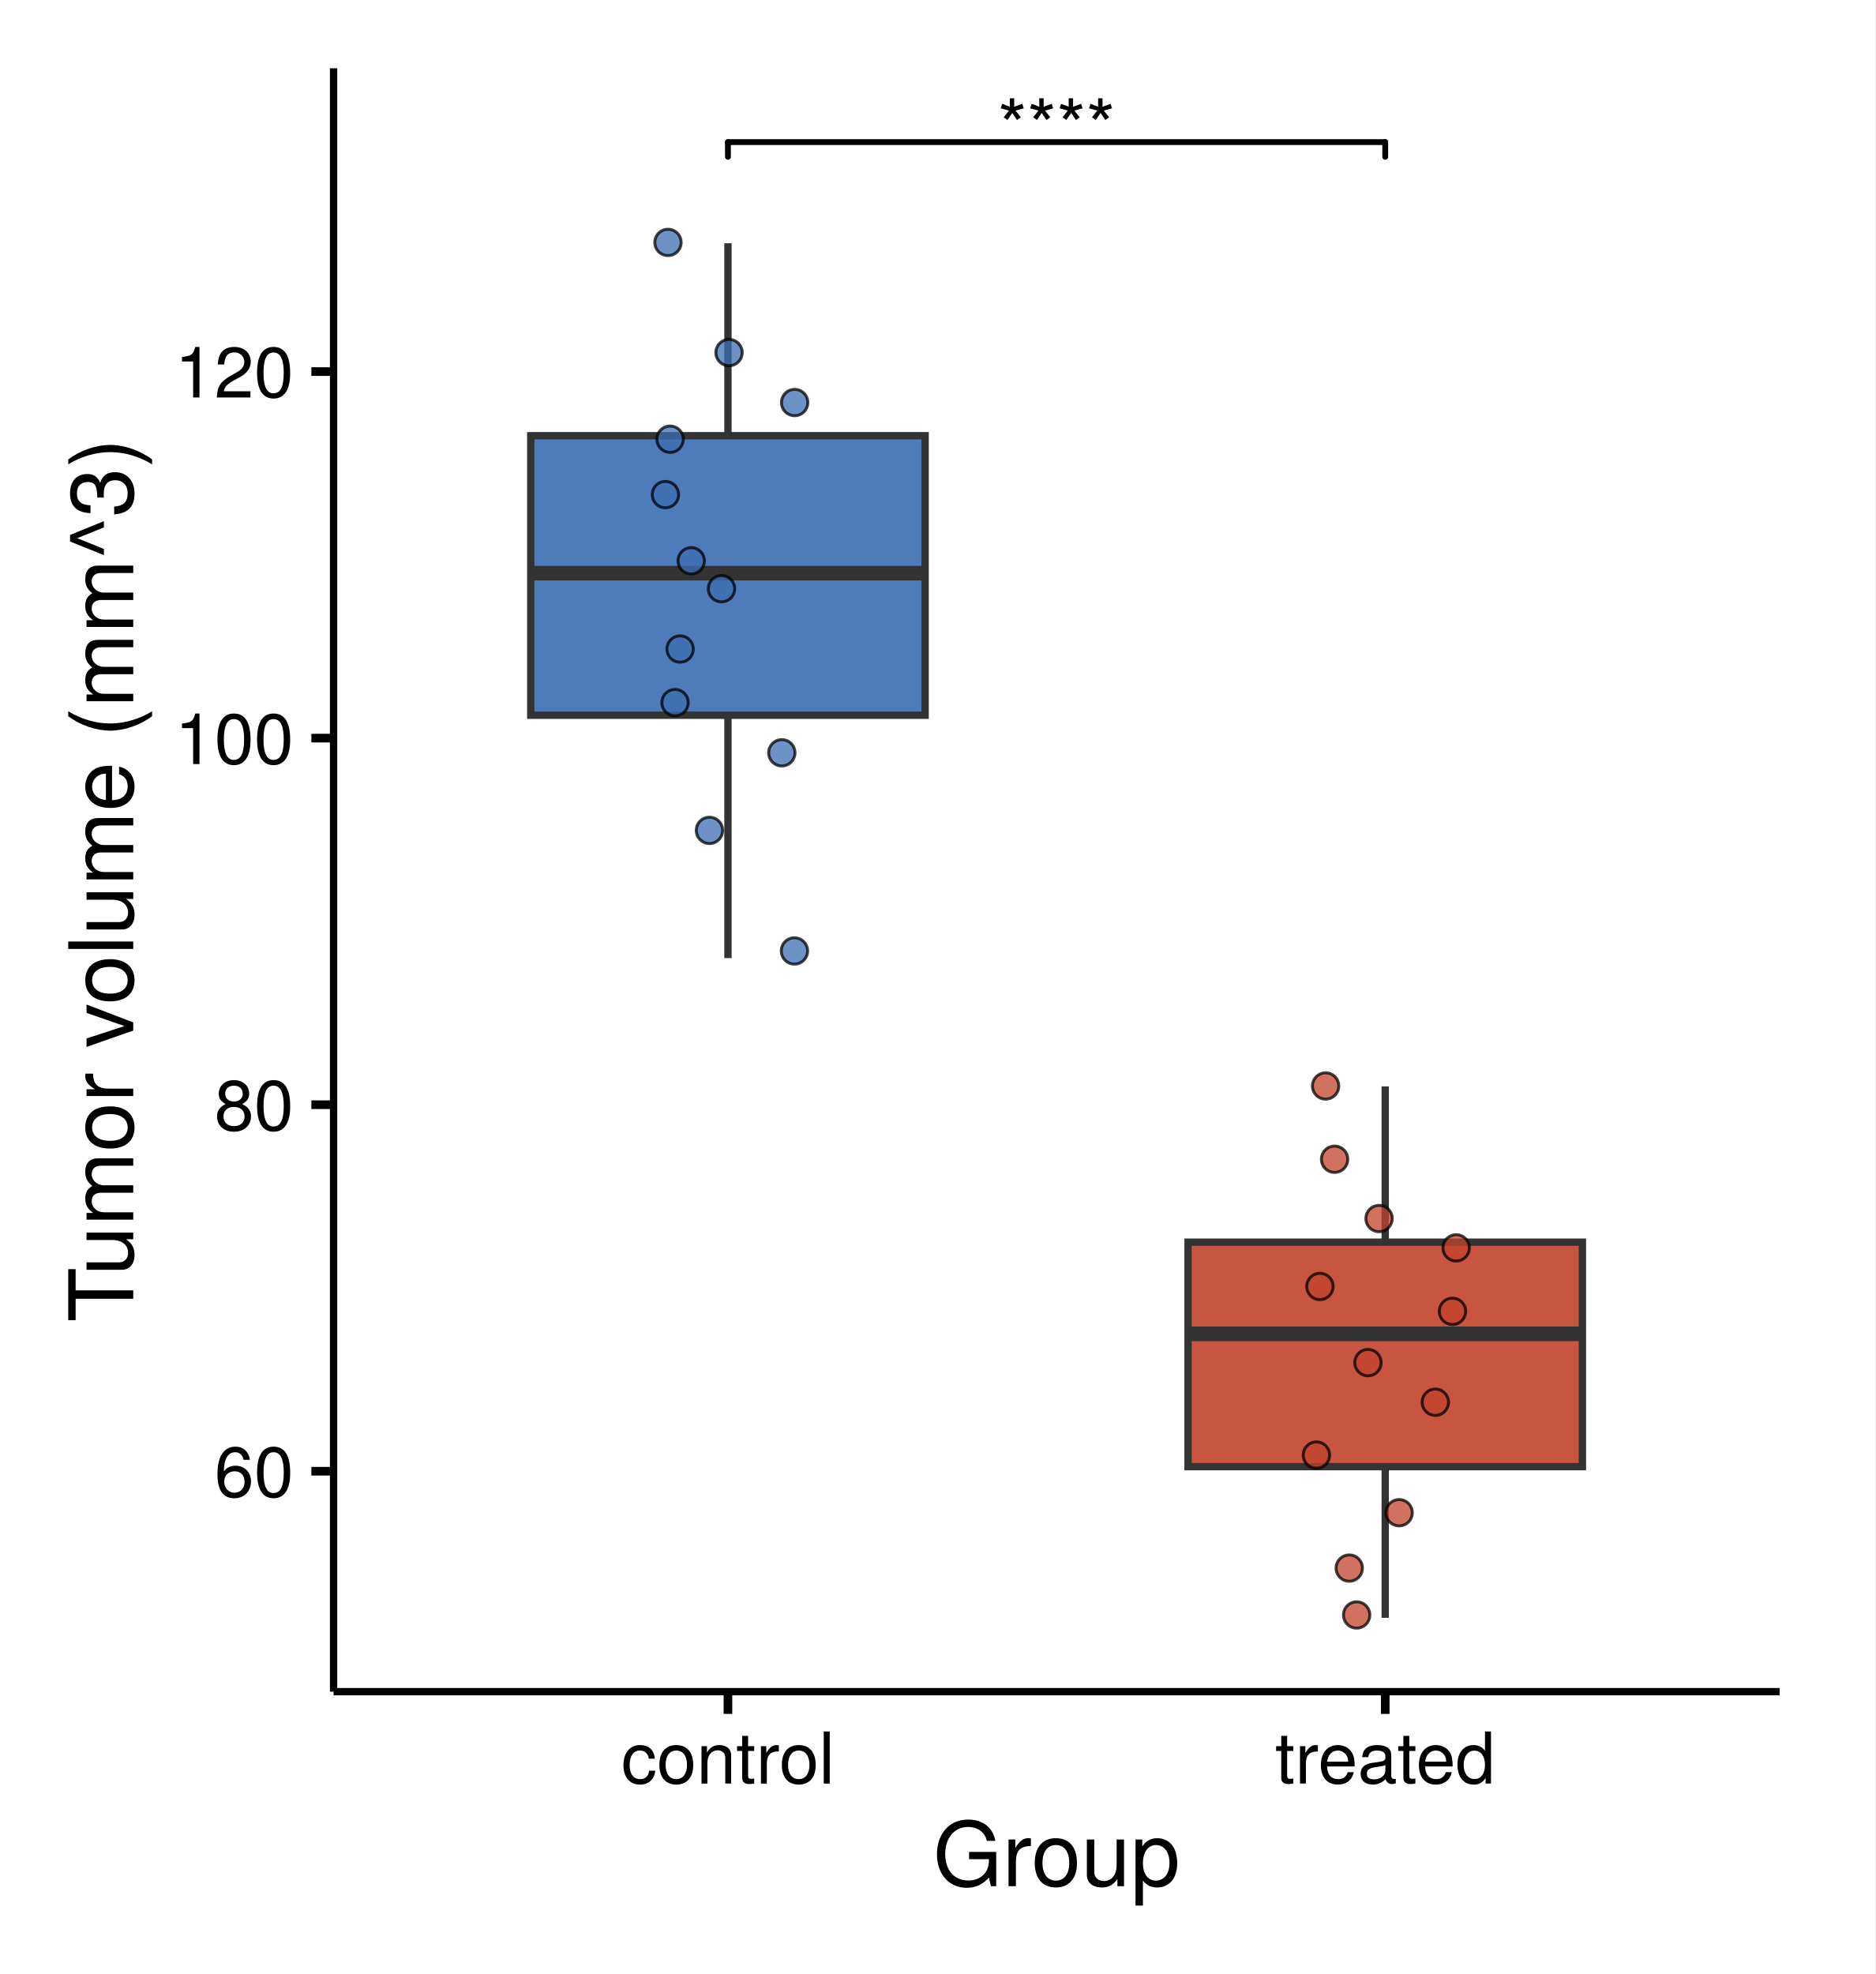
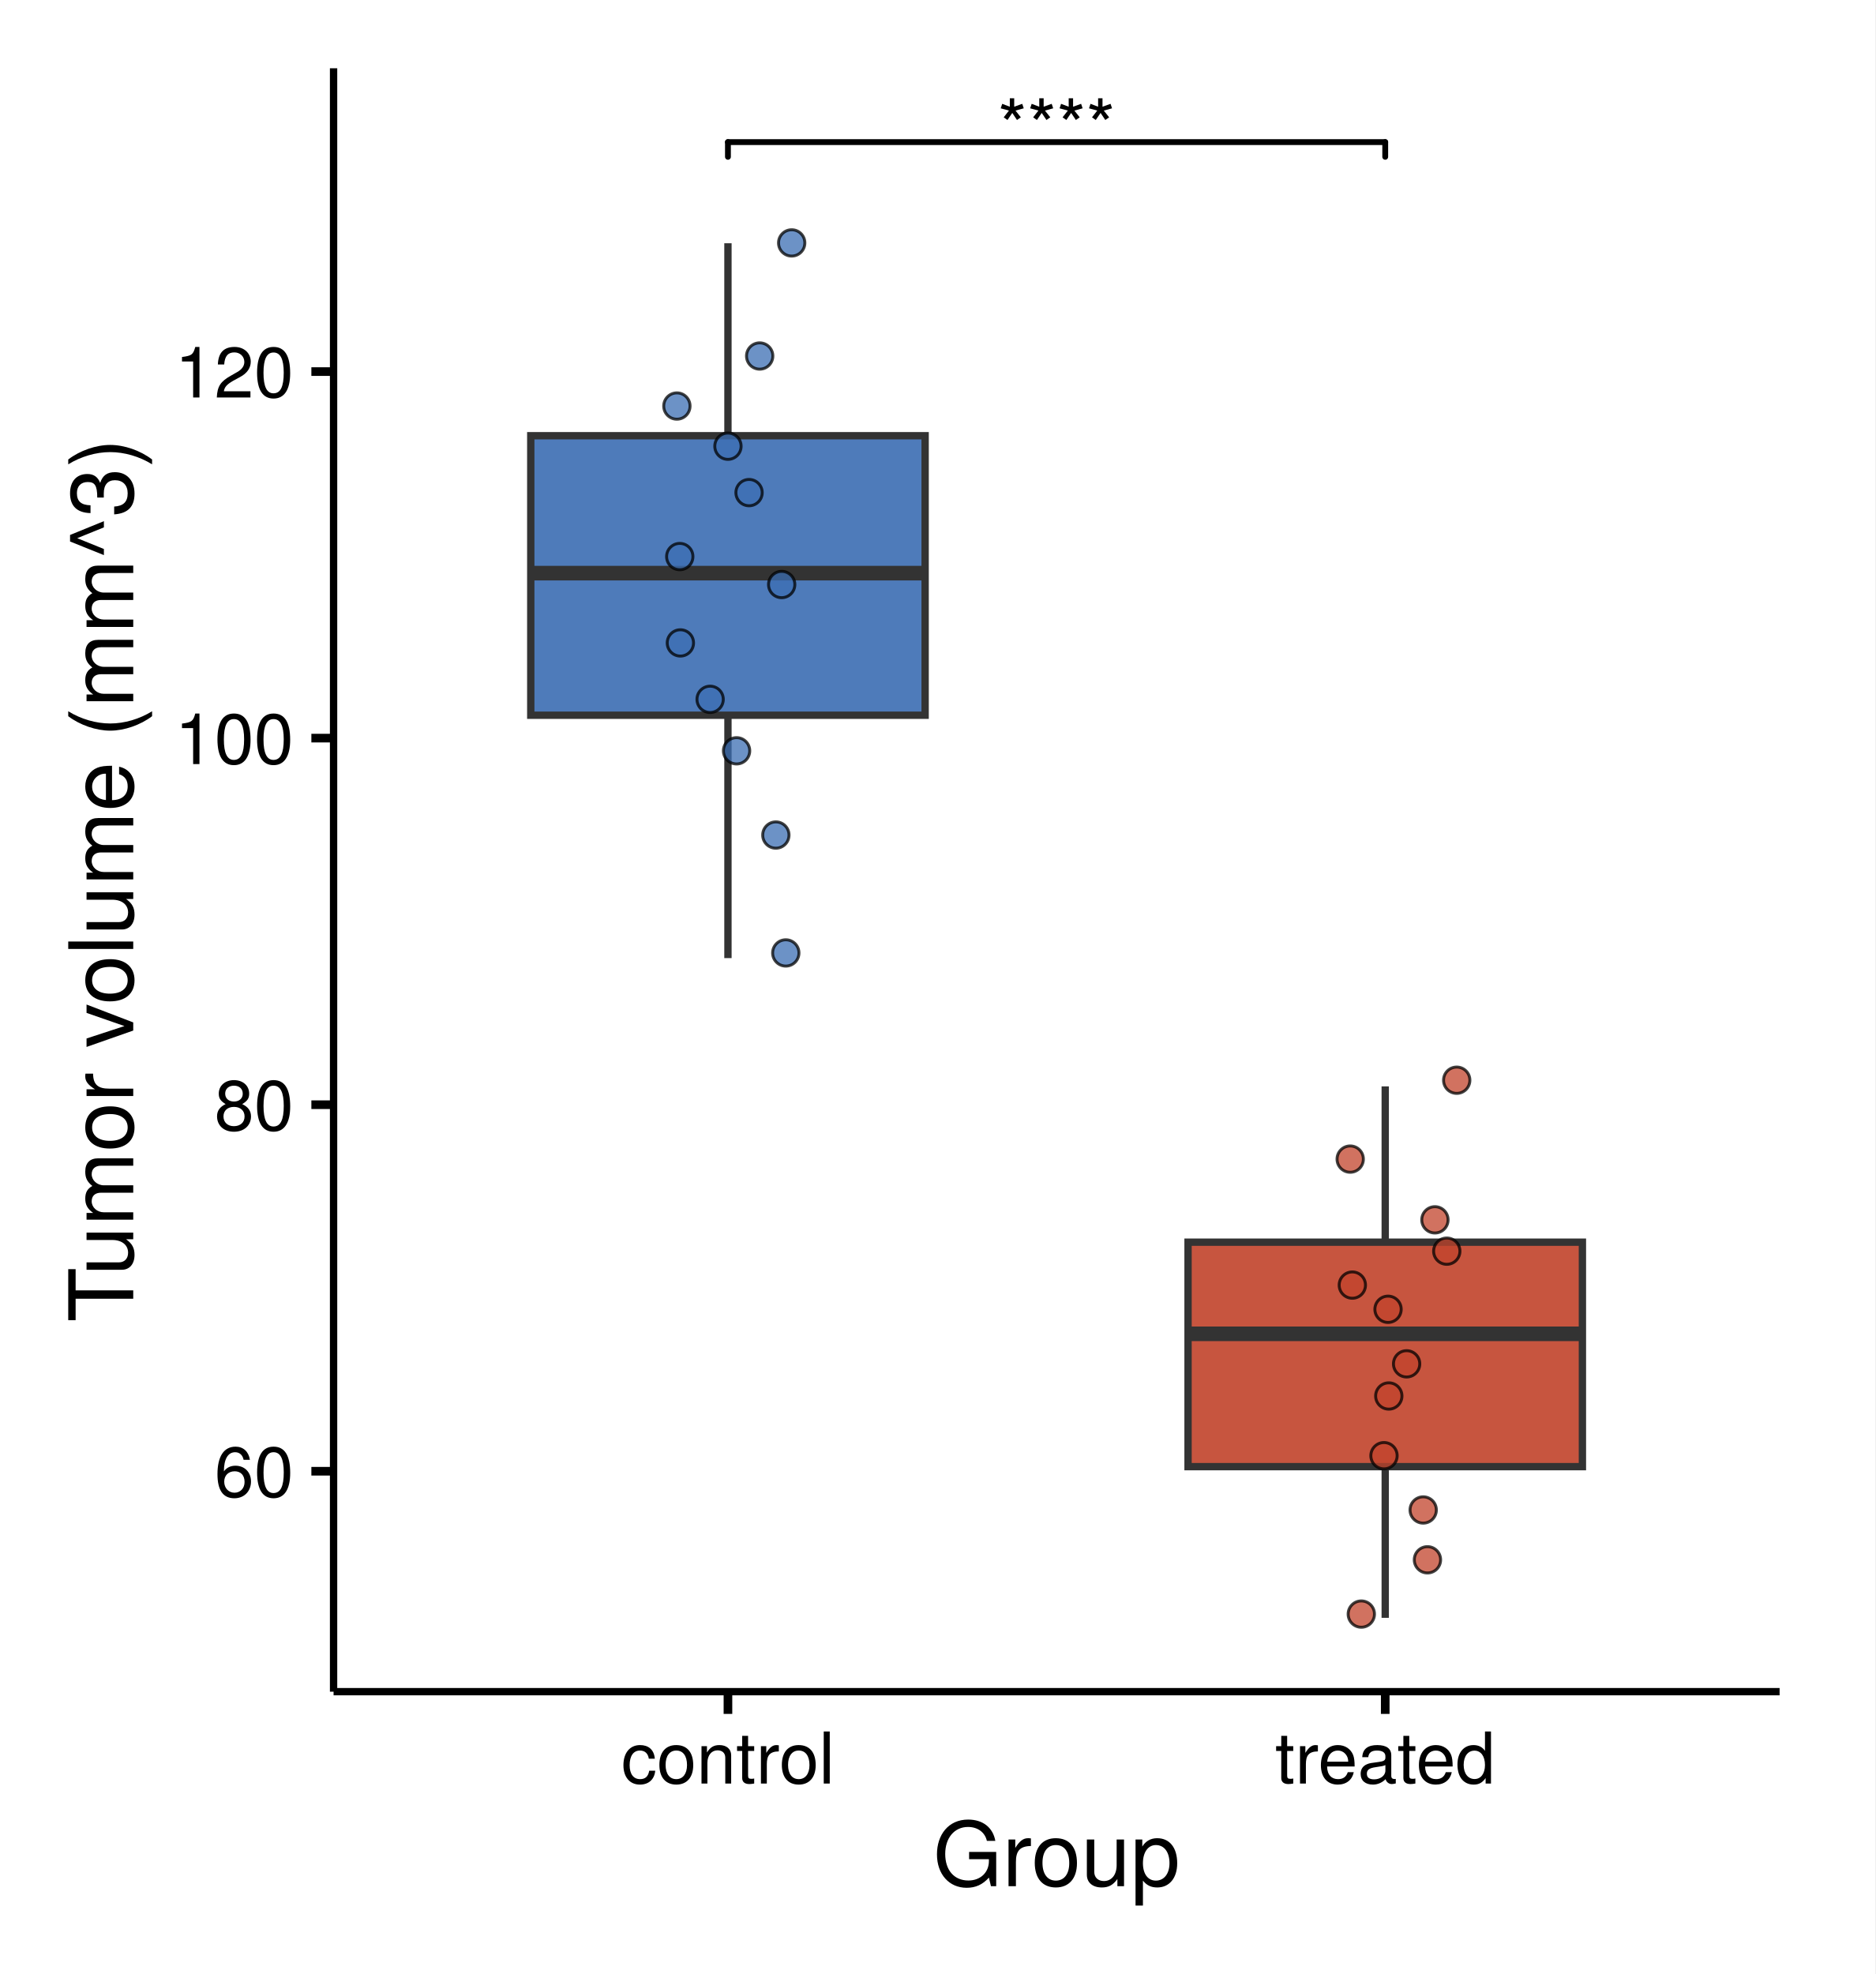
<svg xmlns="http://www.w3.org/2000/svg" class="svglite" width="273.60pt" height="288.00pt" viewBox="0 0 273.60 288.00">
  <defs>
    <style type="text/css">
    .svglite line, .svglite polyline, .svglite polygon, .svglite path, .svglite rect, .svglite circle {
      fill: none;
      stroke: #000000;
      stroke-linecap: round;
      stroke-linejoin: round;
      stroke-miterlimit: 10.00;
    }
    .svglite text {
      white-space: pre;
    }
  </style>
  </defs>
  <rect width="100%" height="100%" style="stroke: none; fill: #FFFFFF;" />
  <defs>
    <clipPath id="cpMC4wMHwyNzMuNjB8MC4wMHwyODguMDA=">
      <rect x="0.00" y="0.00" width="273.60" height="288.00" />
    </clipPath>
  </defs>
  <g clip-path="url(#cpMC4wMHwyNzMuNjB8MC4wMHwyODguMDA=)">
    <rect x="0.00" y="0.00" width="273.60" height="288.00" style="stroke-width: 1.26; stroke: #FFFFFF; fill: #FFFFFF;" />
  </g>
  <defs>
    <clipPath id="cpNDguNjd8MjU5LjY1fDkuOTZ8MjQ2Ljgx">
      <rect x="48.67" y="9.96" width="210.98" height="236.85" />
    </clipPath>
  </defs>
  <g clip-path="url(#cpNDguNjd8MjU5LjY1fDkuOTZ8MjQ2Ljgx)">
    <rect x="48.67" y="9.96" width="210.98" height="236.85" style="stroke-width: 1.26; stroke: none; fill: #FFFFFF;" />
    <line x1="106.21" y1="63.57" x2="106.21" y2="35.49" style="stroke-width: 1.07; stroke: #333333; stroke-linecap: butt;" />
    <line x1="106.21" y1="104.35" x2="106.21" y2="139.78" style="stroke-width: 1.07; stroke: #333333; stroke-linecap: butt;" />
    <polygon points="77.44,63.57 77.44,104.35 134.98,104.35 134.98,63.57 77.44,63.57 " style="stroke-width: 1.07; stroke: #333333; stroke-linecap: butt; stroke-linejoin: miter; fill: #3B6DB3; fill-opacity: 0.90;" />
    <line x1="77.44" y1="83.62" x2="134.98" y2="83.62" style="stroke-width: 2.13; stroke: #333333; stroke-linecap: butt; stroke-linejoin: miter;" />
    <line x1="202.11" y1="181.23" x2="202.11" y2="158.50" style="stroke-width: 1.07; stroke: #333333; stroke-linecap: butt;" />
    <line x1="202.11" y1="213.98" x2="202.11" y2="236.04" style="stroke-width: 1.07; stroke: #333333; stroke-linecap: butt;" />
    <polygon points="173.34,181.23 173.34,213.98 230.88,213.98 230.88,181.23 173.34,181.23 " style="stroke-width: 1.07; stroke: #333333; stroke-linecap: butt; stroke-linejoin: miter; fill: #C1432B; fill-opacity: 0.90;" />
    <line x1="173.34" y1="194.60" x2="230.88" y2="194.60" style="stroke-width: 2.13; stroke: #333333; stroke-linecap: butt; stroke-linejoin: miter;" />
-     <circle cx="98.49" cy="102.51" r="1.92" style="stroke-width: 0.43; stroke: #000000; stroke-opacity: 0.75; fill: #3B6DB3; fill-opacity: 0.75;" />
-     <circle cx="115.94" cy="58.73" r="1.92" style="stroke-width: 0.43; stroke: #000000; stroke-opacity: 0.75; fill: #3B6DB3; fill-opacity: 0.75;" />
-     <circle cx="103.51" cy="121.15" r="1.92" style="stroke-width: 0.43; stroke: #000000; stroke-opacity: 0.75; fill: #3B6DB3; fill-opacity: 0.75;" />
-     <circle cx="100.85" cy="81.82" r="1.92" style="stroke-width: 0.43; stroke: #000000; stroke-opacity: 0.75; fill: #3B6DB3; fill-opacity: 0.75;" />
-     <circle cx="97.46" cy="35.37" r="1.92" style="stroke-width: 0.43; stroke: #000000; stroke-opacity: 0.75; fill: #3B6DB3; fill-opacity: 0.75;" />
-     <circle cx="115.91" cy="138.74" r="1.92" style="stroke-width: 0.43; stroke: #000000; stroke-opacity: 0.75; fill: #3B6DB3; fill-opacity: 0.75;" />
-     <circle cx="99.23" cy="94.69" r="1.92" style="stroke-width: 0.43; stroke: #000000; stroke-opacity: 0.75; fill: #3B6DB3; fill-opacity: 0.75;" />
-     <circle cx="97.09" cy="72.16" r="1.92" style="stroke-width: 0.43; stroke: #000000; stroke-opacity: 0.75; fill: #3B6DB3; fill-opacity: 0.75;" />
-     <circle cx="114.07" cy="109.83" r="1.92" style="stroke-width: 0.43; stroke: #000000; stroke-opacity: 0.75; fill: #3B6DB3; fill-opacity: 0.75;" />
-     <circle cx="106.37" cy="51.44" r="1.92" style="stroke-width: 0.43; stroke: #000000; stroke-opacity: 0.75; fill: #3B6DB3; fill-opacity: 0.75;" />
-     <circle cx="105.27" cy="85.89" r="1.92" style="stroke-width: 0.43; stroke: #000000; stroke-opacity: 0.75; fill: #3B6DB3; fill-opacity: 0.75;" />
-     <circle cx="97.77" cy="64.08" r="1.92" style="stroke-width: 0.43; stroke: #000000; stroke-opacity: 0.75; fill: #3B6DB3; fill-opacity: 0.75;" />
-     <circle cx="212.46" cy="182.06" r="1.92" style="stroke-width: 0.43; stroke: #000000; stroke-opacity: 0.75; fill: #C1432B; fill-opacity: 0.75;" />
-     <circle cx="209.42" cy="204.58" r="1.92" style="stroke-width: 0.43; stroke: #000000; stroke-opacity: 0.75; fill: #C1432B; fill-opacity: 0.75;" />
-     <circle cx="193.41" cy="158.44" r="1.92" style="stroke-width: 0.43; stroke: #000000; stroke-opacity: 0.75; fill: #C1432B; fill-opacity: 0.75;" />
-     <circle cx="204.14" cy="220.70" r="1.92" style="stroke-width: 0.43; stroke: #000000; stroke-opacity: 0.75; fill: #C1432B; fill-opacity: 0.75;" />
-     <circle cx="211.92" cy="191.32" r="1.92" style="stroke-width: 0.43; stroke: #000000; stroke-opacity: 0.75; fill: #C1432B; fill-opacity: 0.75;" />
-     <circle cx="194.72" cy="169.13" r="1.92" style="stroke-width: 0.43; stroke: #000000; stroke-opacity: 0.75; fill: #C1432B; fill-opacity: 0.75;" />
-     <circle cx="197.94" cy="235.62" r="1.92" style="stroke-width: 0.43; stroke: #000000; stroke-opacity: 0.75; fill: #C1432B; fill-opacity: 0.75;" />
-     <circle cx="199.59" cy="198.80" r="1.92" style="stroke-width: 0.43; stroke: #000000; stroke-opacity: 0.75; fill: #C1432B; fill-opacity: 0.75;" />
-     <circle cx="201.21" cy="177.78" r="1.92" style="stroke-width: 0.43; stroke: #000000; stroke-opacity: 0.75; fill: #C1432B; fill-opacity: 0.75;" />
-     <circle cx="192.07" cy="212.29" r="1.92" style="stroke-width: 0.43; stroke: #000000; stroke-opacity: 0.75; fill: #C1432B; fill-opacity: 0.75;" />
-     <circle cx="192.58" cy="187.69" r="1.92" style="stroke-width: 0.43; stroke: #000000; stroke-opacity: 0.75; fill: #C1432B; fill-opacity: 0.75;" />
-     <circle cx="196.86" cy="228.78" r="1.92" style="stroke-width: 0.43; stroke: #000000; stroke-opacity: 0.75; fill: #C1432B; fill-opacity: 0.75;" />
+     <circle cx="103.61" cy="102.03" r="1.92" style="stroke-width: 0.43; stroke: #000000; stroke-opacity: 0.75; fill: #3B6DB3; fill-opacity: 0.75;" />
+     <circle cx="98.76" cy="59.24" r="1.92" style="stroke-width: 0.43; stroke: #000000; stroke-opacity: 0.75; fill: #3B6DB3; fill-opacity: 0.75;" />
+     <circle cx="113.20" cy="121.83" r="1.92" style="stroke-width: 0.43; stroke: #000000; stroke-opacity: 0.75; fill: #3B6DB3; fill-opacity: 0.75;" />
+     <circle cx="99.18" cy="81.20" r="1.92" style="stroke-width: 0.43; stroke: #000000; stroke-opacity: 0.75; fill: #3B6DB3; fill-opacity: 0.75;" />
+     <circle cx="115.51" cy="35.44" r="1.92" style="stroke-width: 0.43; stroke: #000000; stroke-opacity: 0.75; fill: #3B6DB3; fill-opacity: 0.75;" />
+     <circle cx="114.65" cy="139.03" r="1.92" style="stroke-width: 0.43; stroke: #000000; stroke-opacity: 0.75; fill: #3B6DB3; fill-opacity: 0.75;" />
+     <circle cx="99.27" cy="93.80" r="1.92" style="stroke-width: 0.43; stroke: #000000; stroke-opacity: 0.75; fill: #3B6DB3; fill-opacity: 0.75;" />
+     <circle cx="109.29" cy="71.87" r="1.92" style="stroke-width: 0.43; stroke: #000000; stroke-opacity: 0.75; fill: #3B6DB3; fill-opacity: 0.75;" />
+     <circle cx="107.47" cy="109.54" r="1.92" style="stroke-width: 0.43; stroke: #000000; stroke-opacity: 0.75; fill: #3B6DB3; fill-opacity: 0.75;" />
+     <circle cx="110.84" cy="51.94" r="1.92" style="stroke-width: 0.43; stroke: #000000; stroke-opacity: 0.75; fill: #3B6DB3; fill-opacity: 0.75;" />
+     <circle cx="114.05" cy="85.28" r="1.92" style="stroke-width: 0.43; stroke: #000000; stroke-opacity: 0.75; fill: #3B6DB3; fill-opacity: 0.75;" />
+     <circle cx="106.21" cy="65.10" r="1.92" style="stroke-width: 0.43; stroke: #000000; stroke-opacity: 0.75; fill: #3B6DB3; fill-opacity: 0.75;" />
+     <circle cx="211.09" cy="182.54" r="1.92" style="stroke-width: 0.43; stroke: #000000; stroke-opacity: 0.75; fill: #C1432B; fill-opacity: 0.75;" />
+     <circle cx="202.63" cy="203.67" r="1.92" style="stroke-width: 0.43; stroke: #000000; stroke-opacity: 0.75; fill: #C1432B; fill-opacity: 0.75;" />
+     <circle cx="212.54" cy="157.60" r="1.92" style="stroke-width: 0.43; stroke: #000000; stroke-opacity: 0.75; fill: #C1432B; fill-opacity: 0.75;" />
+     <circle cx="207.65" cy="220.30" r="1.92" style="stroke-width: 0.43; stroke: #000000; stroke-opacity: 0.75; fill: #C1432B; fill-opacity: 0.75;" />
+     <circle cx="202.52" cy="191.02" r="1.92" style="stroke-width: 0.43; stroke: #000000; stroke-opacity: 0.75; fill: #C1432B; fill-opacity: 0.75;" />
+     <circle cx="197.00" cy="169.11" r="1.92" style="stroke-width: 0.43; stroke: #000000; stroke-opacity: 0.75; fill: #C1432B; fill-opacity: 0.75;" />
+     <circle cx="198.62" cy="235.49" r="1.92" style="stroke-width: 0.43; stroke: #000000; stroke-opacity: 0.75; fill: #C1432B; fill-opacity: 0.75;" />
+     <circle cx="205.23" cy="198.98" r="1.92" style="stroke-width: 0.43; stroke: #000000; stroke-opacity: 0.75; fill: #C1432B; fill-opacity: 0.75;" />
+     <circle cx="209.36" cy="177.97" r="1.92" style="stroke-width: 0.43; stroke: #000000; stroke-opacity: 0.75; fill: #C1432B; fill-opacity: 0.75;" />
+     <circle cx="201.93" cy="212.38" r="1.92" style="stroke-width: 0.43; stroke: #000000; stroke-opacity: 0.75; fill: #C1432B; fill-opacity: 0.75;" />
+     <circle cx="197.31" cy="187.49" r="1.92" style="stroke-width: 0.43; stroke: #000000; stroke-opacity: 0.75; fill: #C1432B; fill-opacity: 0.75;" />
+     <circle cx="208.27" cy="227.57" r="1.92" style="stroke-width: 0.43; stroke: #000000; stroke-opacity: 0.75; fill: #C1432B; fill-opacity: 0.75;" />
    <text x="154.16" y="22.38" text-anchor="middle" style="font-size: 11.04px; font-weight: 0; font-family: &quot;TeX Gyre Heros&quot;;" textLength="17.16px" lengthAdjust="spacingAndGlyphs">****</text>
    <line x1="106.21" y1="22.88" x2="106.21" y2="20.73" style="stroke-width: 0.85;" />
    <line x1="106.21" y1="20.73" x2="202.11" y2="20.73" style="stroke-width: 0.85;" />
    <line x1="202.11" y1="20.73" x2="202.11" y2="22.88" style="stroke-width: 0.85;" />
  </g>
  <g clip-path="url(#cpMC4wMHwyNzMuNjB8MC4wMHwyODguMDA=)">
    <polyline points="48.67,246.81 48.67,9.96 " style="stroke-width: 1.07; stroke-linecap: butt;" />
    <text x="42.84" y="218.44" text-anchor="end" style="font-size: 10.40px; font-weight: 0; font-family: &quot;TeX Gyre Heros&quot;;" textLength="11.55px" lengthAdjust="spacingAndGlyphs">60</text>
    <text x="42.84" y="164.96" text-anchor="end" style="font-size: 10.40px; font-weight: 0; font-family: &quot;TeX Gyre Heros&quot;;" textLength="11.55px" lengthAdjust="spacingAndGlyphs">80</text>
    <text x="42.84" y="111.48" text-anchor="end" style="font-size: 10.40px; font-weight: 0; font-family: &quot;TeX Gyre Heros&quot;;" textLength="17.32px" lengthAdjust="spacingAndGlyphs">100</text>
    <text x="42.84" y="57.99" text-anchor="end" style="font-size: 10.40px; font-weight: 0; font-family: &quot;TeX Gyre Heros&quot;;" textLength="17.32px" lengthAdjust="spacingAndGlyphs">120</text>
    <polyline points="45.43,214.65 48.67,214.65 " style="stroke-width: 1.26; stroke-linecap: butt;" />
    <polyline points="45.43,161.17 48.67,161.17 " style="stroke-width: 1.26; stroke-linecap: butt;" />
    <polyline points="45.43,107.69 48.67,107.69 " style="stroke-width: 1.26; stroke-linecap: butt;" />
    <polyline points="45.43,54.21 48.67,54.21 " style="stroke-width: 1.26; stroke-linecap: butt;" />
    <polyline points="48.67,246.81 259.65,246.81 " style="stroke-width: 1.07; stroke-linecap: butt;" />
    <polyline points="106.21,250.05 106.21,246.81 " style="stroke-width: 1.26; stroke-linecap: butt;" />
    <polyline points="202.11,250.05 202.11,246.81 " style="stroke-width: 1.26; stroke-linecap: butt;" />
    <text x="106.21" y="260.21" text-anchor="middle" style="font-size: 10.40px; font-weight: 0; font-family: &quot;TeX Gyre Heros&quot;;" textLength="31.18px" lengthAdjust="spacingAndGlyphs">control</text>
    <text x="202.11" y="260.21" text-anchor="middle" style="font-size: 10.40px; font-weight: 0; font-family: &quot;TeX Gyre Heros&quot;;" textLength="32.34px" lengthAdjust="spacingAndGlyphs">treated</text>
    <text x="154.16" y="275.19" text-anchor="middle" style="font-size: 13.00px; font-weight: 0; font-family: &quot;TeX Gyre Heros&quot;;" textLength="36.13px" lengthAdjust="spacingAndGlyphs">Group</text>
    <text transform="translate(19.44,128.39) rotate(-90)" text-anchor="middle" style="font-size: 13.00px; font-weight: 0; font-family: &quot;TeX Gyre Heros&quot;;" textLength="130.33px" lengthAdjust="spacingAndGlyphs">Tumor volume (mm^3)</text>
  </g>
</svg>
